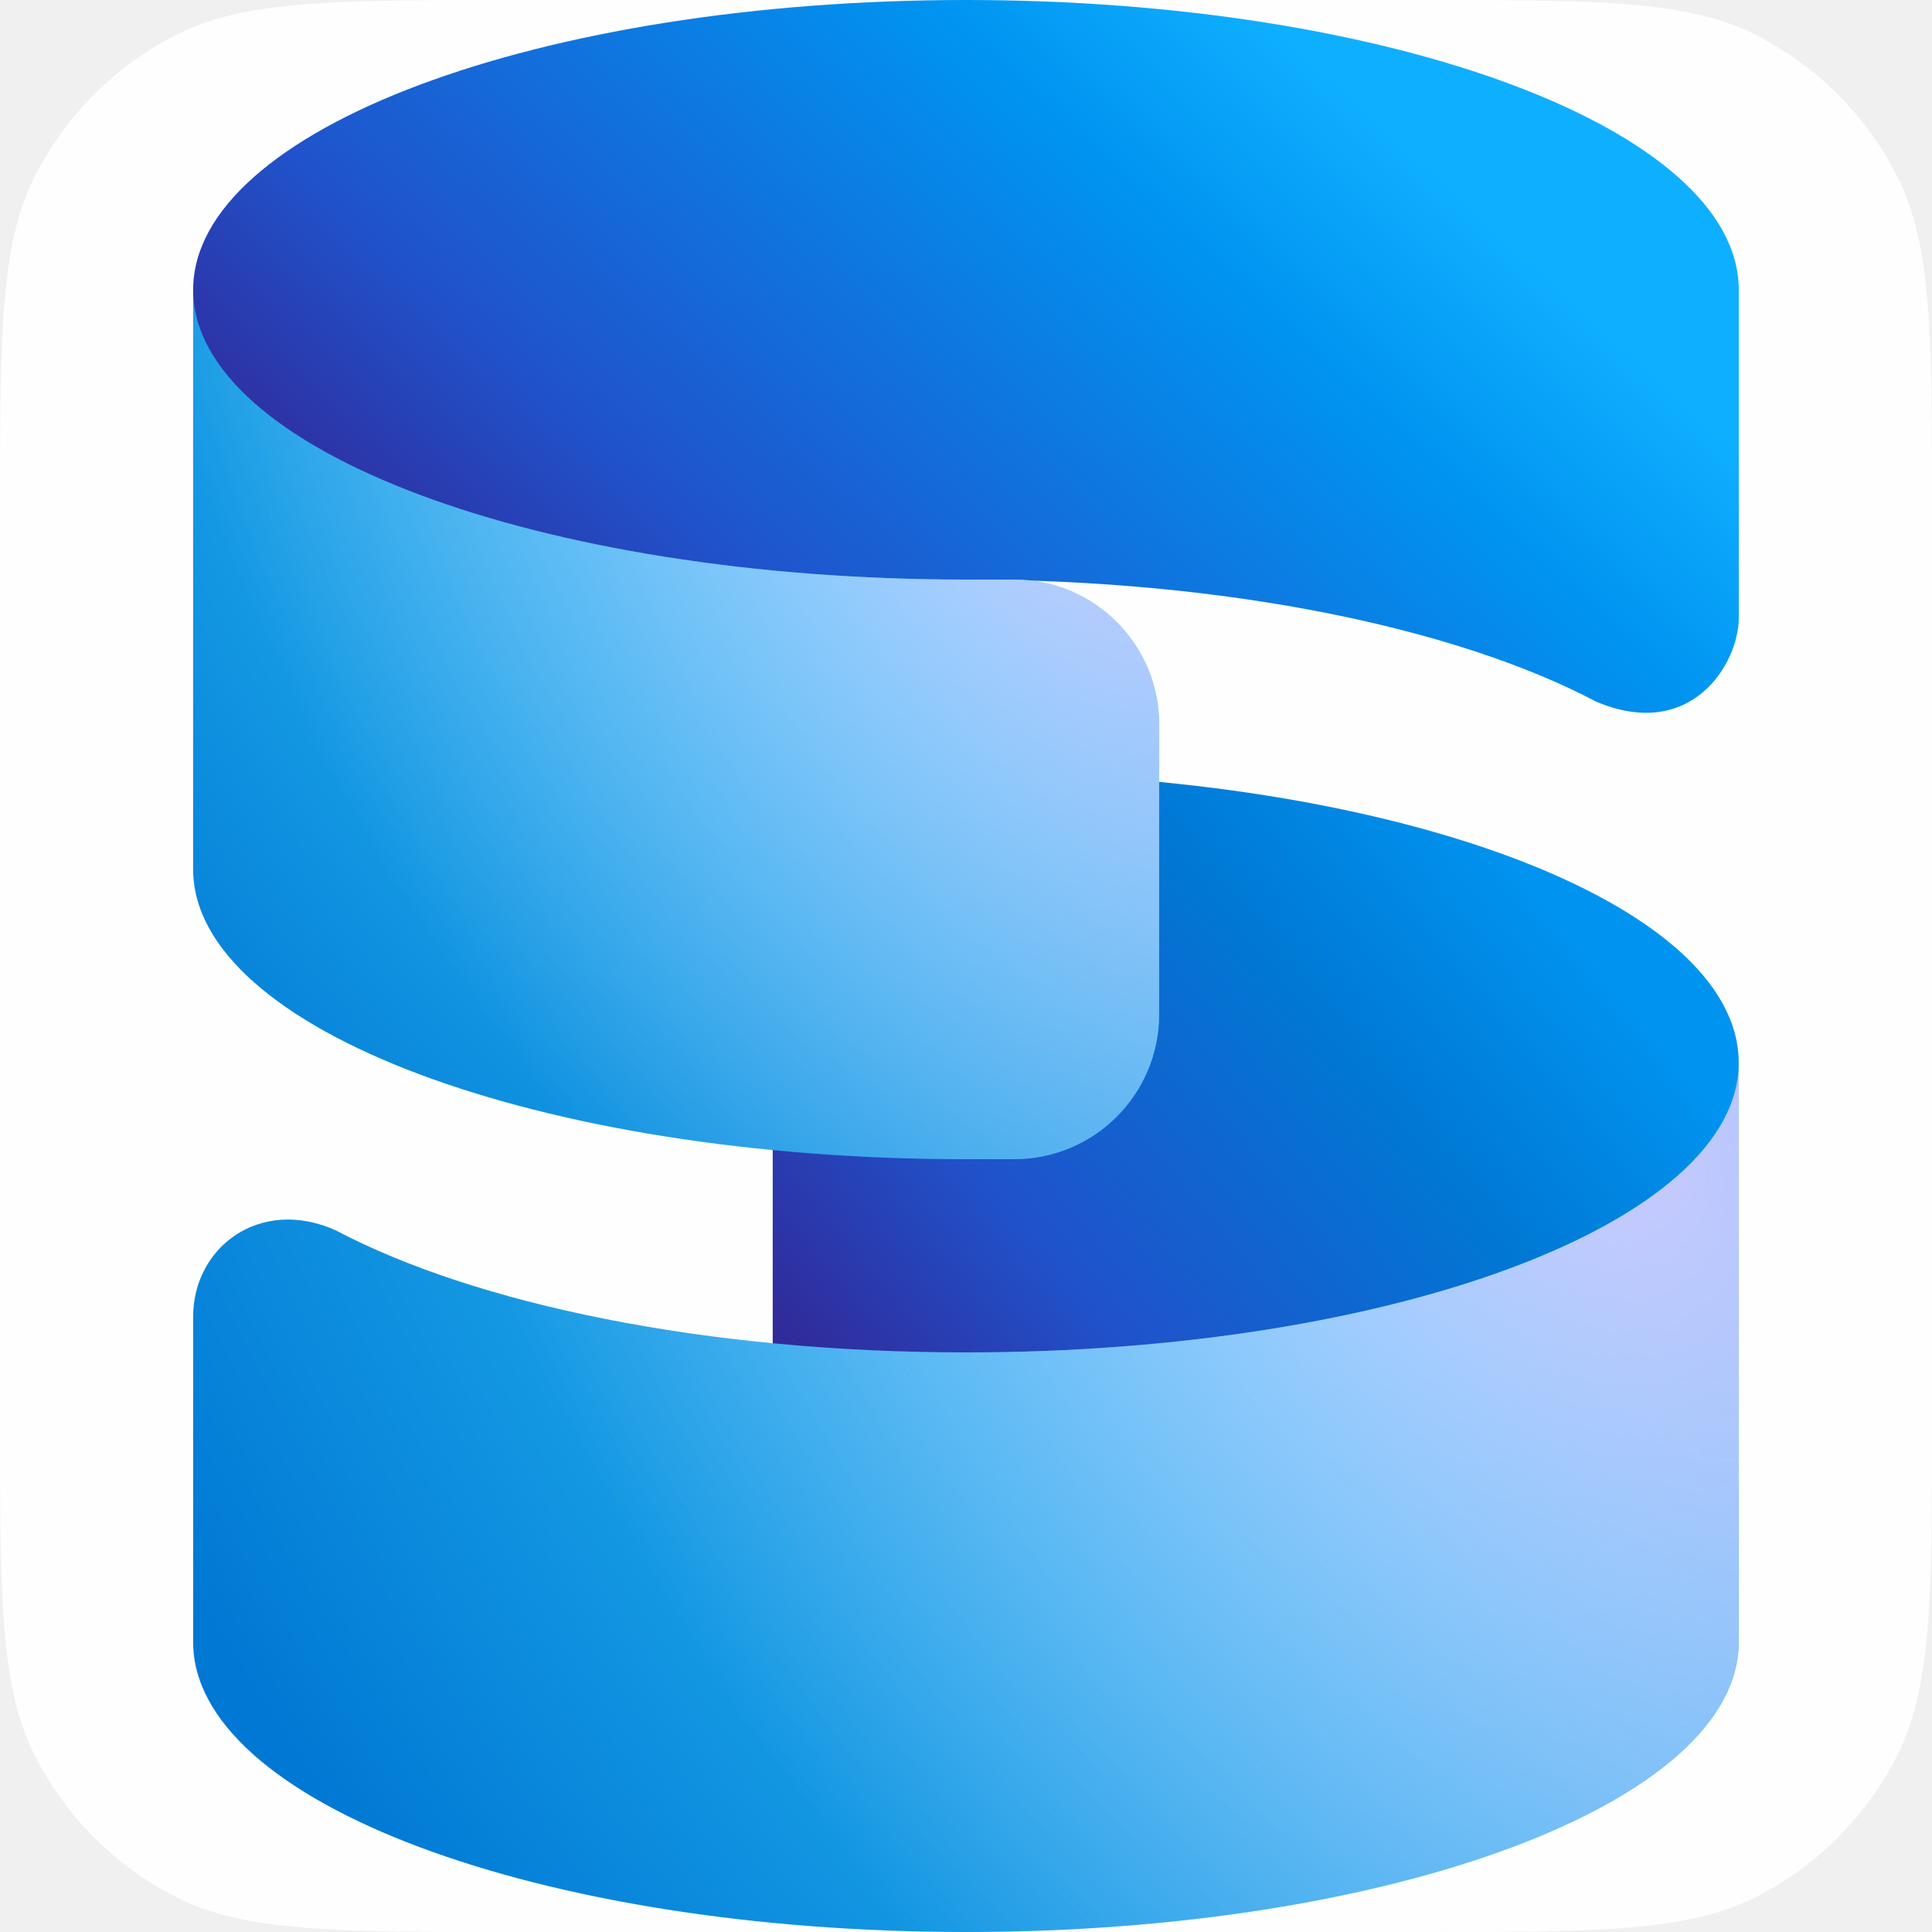
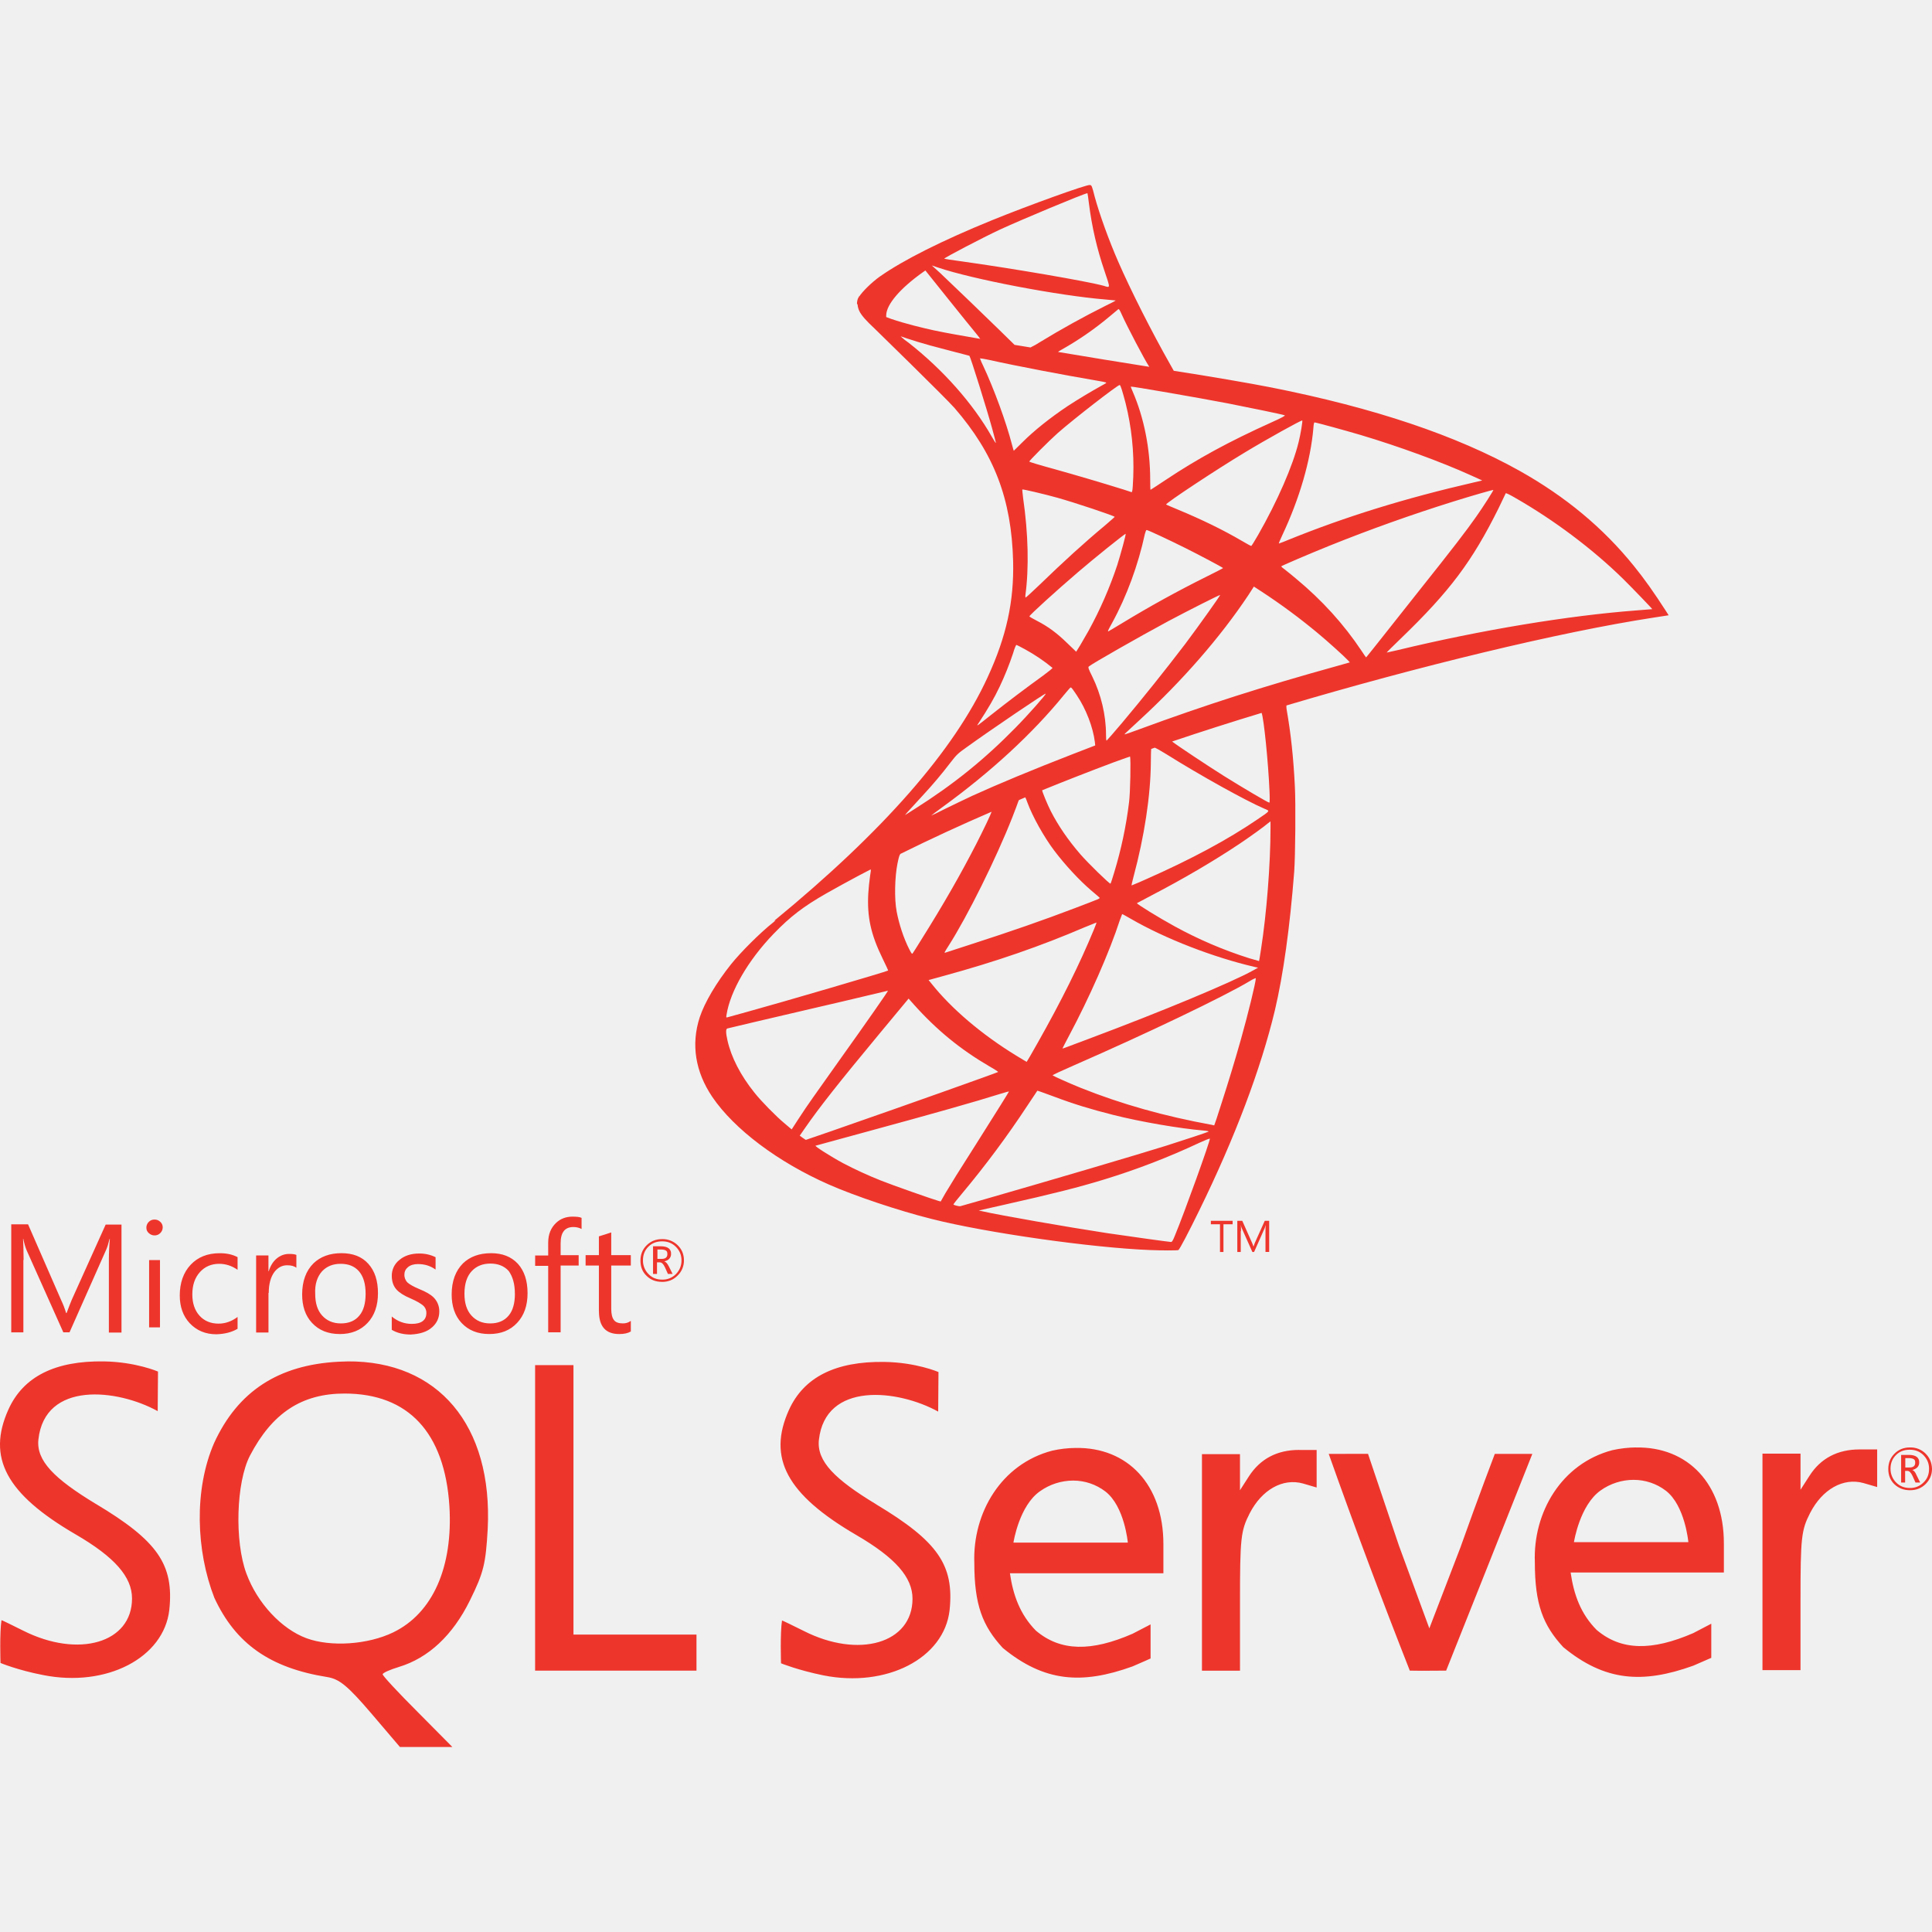
- <svg xmlns="http://www.w3.org/2000/svg" width="48" height="48" viewBox="0 0 48 48" fill="none">
-   <g clip-path="url(#clip0_8666_6627)">
-     <path d="M0 12.8C0 8.32 0 6.079 0.872 4.368C1.639 2.863 2.863 1.639 4.368 0.872C6.079 0 8.32 0 12.8 0H35.2C39.68 0 41.921 0 43.632 0.872C45.137 1.639 46.361 2.863 47.128 4.368C48 6.079 48 8.32 48 12.8V35.2C48 39.68 48 41.921 47.128 43.632C46.361 45.137 45.137 46.361 43.632 47.128C41.921 48 39.68 48 35.2 48H12.8C8.32 48 6.079 48 4.368 47.128C2.863 46.361 1.639 45.137 0.872 43.632C0 41.921 0 39.68 0 35.2V12.8Z" fill="#FEFEFE" />
-     <g clip-path="url(#clip1_8666_6627)">
-       <mask id="mask0_8666_6627" style="mask-type:luminance" maskUnits="userSpaceOnUse" x="0" y="0" width="48" height="48">
-         <path d="M48 0H0V48H48V0Z" fill="white" />
-       </mask>
-       <g mask="url(#mask0_8666_6627)">
-         <path d="M23.998 33.6C34.602 33.6 43.198 36.823 43.198 40.8V26.4C43.198 22.423 34.602 19.2 23.998 19.2H19.198V33.6H23.998Z" fill="url(#paint0_linear_8666_6627)" />
-         <path d="M43.199 26.4C43.199 30.376 34.603 33.6 23.999 33.6C17.532 33.6 11.812 32.401 8.333 30.563C6.449 29.728 4.799 30.994 4.799 32.709V40.8C4.799 44.776 13.395 48 23.999 48C34.603 48 43.199 44.776 43.199 40.8V26.4Z" fill="url(#paint1_radial_8666_6627)" />
-         <path d="M43.199 26.4C43.199 30.376 34.603 33.6 23.999 33.6C17.532 33.6 11.812 32.401 8.333 30.563C6.449 29.728 4.799 30.994 4.799 32.709V40.8C4.799 44.776 13.395 48 23.999 48C34.603 48 43.199 44.776 43.199 40.8V26.4Z" fill="url(#paint2_radial_8666_6627)" />
-         <path d="M23.999 0C34.603 0 43.199 3.224 43.199 7.2V15.356C43.199 16.472 42.036 18.431 39.662 17.435C36.183 15.598 30.464 14.4 23.999 14.4C13.395 14.4 4.799 17.623 4.799 21.6V7.2C4.799 3.224 13.395 0 23.999 0Z" fill="url(#paint3_linear_8666_6627)" />
-         <path d="M23.999 14.4C13.395 14.4 4.799 11.176 4.799 7.2V21.6C4.799 25.576 13.395 28.8 23.999 28.8H25.199C27.187 28.8 28.799 27.188 28.799 25.2V18C28.799 16.012 27.187 14.4 25.199 14.4H23.999Z" fill="url(#paint4_radial_8666_6627)" />
-         <path d="M23.999 14.4C13.395 14.4 4.799 11.176 4.799 7.2V21.6C4.799 25.576 13.395 28.8 23.999 28.8H25.199C27.187 28.8 28.799 27.188 28.799 25.2V18C28.799 16.012 27.187 14.4 25.199 14.4H23.999Z" fill="url(#paint5_radial_8666_6627)" />
-       </g>
-     </g>
-   </g>
-   <defs>
-     <linearGradient id="paint0_linear_8666_6627" x1="35.998" y1="19.2" x2="15.933" y2="35.819" gradientUnits="userSpaceOnUse">
-       <stop stop-color="#0094F0" />
-       <stop offset="0.243" stop-color="#0078D4" />
-       <stop offset="0.584" stop-color="#2052CB" />
-       <stop offset="0.831" stop-color="#312A9A" />
-     </linearGradient>
-     <radialGradient id="paint1_radial_8666_6627" cx="0" cy="0" r="1" gradientUnits="userSpaceOnUse" gradientTransform="translate(33.5988 29.5499) rotate(143.591) scale(29.8211 53.0152)">
-       <stop stop-color="#3BD5FF" />
-       <stop offset="1" stop-color="#0078D4" />
-     </radialGradient>
-     <radialGradient id="paint2_radial_8666_6627" cx="0" cy="0" r="1" gradientUnits="userSpaceOnUse" gradientTransform="translate(39.5988 27.5997) rotate(146.31) scale(25.96 43.796)">
-       <stop stop-color="#DECBFF" stop-opacity="0.9" />
-       <stop offset="1" stop-color="#DECBFF" stop-opacity="0" />
-     </radialGradient>
-     <linearGradient id="paint3_linear_8666_6627" x1="32.399" y1="1.2" x2="9.668" y2="25.949" gradientUnits="userSpaceOnUse">
-       <stop stop-color="#0FAFFF" />
-       <stop offset="0.163" stop-color="#0094F0" />
-       <stop offset="0.564" stop-color="#2052CB" />
-       <stop offset="0.764" stop-color="#312A9A" />
-     </linearGradient>
-     <radialGradient id="paint4_radial_8666_6627" cx="0" cy="0" r="1" gradientUnits="userSpaceOnUse" gradientTransform="translate(23.6678 12.1488) rotate(137.53) scale(24.6606 38.4117)">
-       <stop stop-color="#3BD5FF" />
-       <stop offset="1" stop-color="#0078D4" />
-     </radialGradient>
-     <radialGradient id="paint5_radial_8666_6627" cx="0" cy="0" r="1" gradientUnits="userSpaceOnUse" gradientTransform="translate(27.5989 10.7998) rotate(149.036) scale(20.9914 33.6005)">
-       <stop stop-color="#DECBFF" stop-opacity="0.9" />
-       <stop offset="1" stop-color="#D1D1FF" stop-opacity="0" />
-     </radialGradient>
-     <clipPath id="clip0_8666_6627">
-       <path d="M0 12.8C0 8.32 0 6.079 0.872 4.368C1.639 2.863 2.863 1.639 4.368 0.872C6.079 0 8.32 0 12.8 0H35.2C39.68 0 41.921 0 43.632 0.872C45.137 1.639 46.361 2.863 47.128 4.368C48 6.079 48 8.32 48 12.8V35.2C48 39.68 48 41.921 47.128 43.632C46.361 45.137 45.137 46.361 43.632 47.128C41.921 48 39.68 48 35.2 48H12.8C8.32 48 6.079 48 4.368 47.128C2.863 46.361 1.639 45.137 0.872 43.632C0 41.921 0 39.68 0 35.2V12.8Z" fill="white" />
-     </clipPath>
-     <clipPath id="clip1_8666_6627">
-       <rect width="48" height="48" fill="white" />
-     </clipPath>
-   </defs>
+ <svg viewBox="0 0 128 128">
+   <path fill="#ee352c" d="M72.207 12.256c-.235-.032-4.028 1.337-6.474 2.33-3.302 1.347-5.866 2.63-7.448 3.74-.524.372-1.144.983-1.359 1.319l-.01-.026s-.02.064-.03.082c-.01.02-.035.05-.042.067a1 1 0 0 0-.067.363l.036.033c.009.115.037.244.093.385.14.342.545.758 1.004 1.186 0 0 4.755 4.636 5.332 5.298 2.628 3.035 3.773 6.026 3.88 10.15.064 2.65-.439 4.981-1.688 7.684-2.222 4.851-6.913 10.203-14.147 16.143l.104-.035c-.044.035-.116.099-.158.133-.866.684-2.148 1.965-2.8 2.777-.972 1.218-1.74 2.512-2.072 3.506-.587 1.795-.3 3.61.833 5.287 1.453 2.137 4.35 4.318 7.726 5.803 1.72.758 4.615 1.73 6.795 2.275 3.622.92 10.632 1.913 14.488 2.063.78.032 1.827.032 1.87 0 .085-.054.684-1.196 1.378-2.618 2.372-4.84 4.082-9.381 5.012-13.26.555-2.35.993-5.481 1.281-9.189.076-1.036.107-4.508.043-5.683-.097-1.923-.268-3.484-.535-5.012-.031-.164-.026-.244-.023-.318 8.587-2.551 18.06-4.862 24.353-5.825l.97-.15-.148-.234c-.855-1.325-1.442-2.15-2.148-3.026-2.051-2.543-4.541-4.605-7.586-6.314-4.189-2.34-9.606-4.167-16.465-5.524-1.292-.256-4.132-.747-6.44-1.1l-.216-.384c-1.261-2.222-2.65-4.979-3.46-6.838-.631-1.442-1.23-3.11-1.561-4.307-.182-.726-.204-.769-.32-.779Zm-.172.545h.012c.01.01.053.312.096.664a22.273 22.273 0 0 0 1.037 4.498c.395 1.176.395 1.11-.065.97-1.089-.298-5.973-1.14-9.51-1.632-.566-.075-1.046-.15-1.046-.16-.044-.043 2.554-1.4 3.697-1.934 1.464-.673 5.48-2.352 5.78-2.406zm-10.298 4.787.416.139c2.265.77 7.96 1.86 11.101 2.117.352.032.652.063.662.063.011.01-.287.171-.672.353a58.988 58.988 0 0 0-4.34 2.404 5.405 5.405 0 0 1-.632.356 656.176 656.176 0 0 1-1.055-.172l-1.004-.984a447.791 447.791 0 0 0-3.922-3.774zm-.428.332 1.506 1.881c.822 1.036 1.656 2.05 1.838 2.275.163.202.27.336.289.375-1.064-.185-2.203-.378-3.079-.566-.64-.14-1.868-.429-2.83-.76a20.828 20.828 0 0 0-.32-.12v-.114c.01-.716.918-1.786 2.457-2.875zm12.8 2.565c.044 0 .097.096.225.384.363.802 1.496 2.96 1.774 3.377l.035.057a656.176 656.176 0 0 1-6.047-.986 1.08 1.08 0 0 1 .2-.13 20.845 20.845 0 0 0 3.257-2.253c.246-.203.47-.395.514-.428.01-.021.032-.032.043-.021zm-14.435 1.804c.01-.01.182.054.406.13.406.138.93.299 1.55.47a78.807 78.807 0 0 0 1.41.373c.64.16 1.175.31 1.185.31.075.075 1.154 3.525 1.517 4.85.139.503.248.93.237.93-.011.01-.13-.17-.268-.416-1.25-2.201-3.227-4.434-5.514-6.229a4.444 4.444 0 0 1-.523-.418zm5.246 1.444c0 .021-.001.01.01.01.054 0 .29.033.578.097 1.817.406 5.075 1.025 7.158 1.377.353.054.631.117.631.139 0 .021-.128.096-.289.181a38.96 38.96 0 0 0-2.244 1.348c-1.186.79-2.254 1.645-3.024 2.414a43.457 43.457 0 0 1-.576.567s-.063-.183-.117-.407c-.384-1.485-1.187-3.685-1.914-5.234a4.508 4.508 0 0 1-.213-.492zm9.264 1.773c.064.022.171.384.385 1.186a17.492 17.492 0 0 1 .513 4.894c-.021.449-.043.865-.064.918l-.033.108-.555-.182a170.31 170.31 0 0 0-4.596-1.357c-.908-.246-1.644-.47-1.644-.49 0-.065 1.324-1.391 1.89-1.893 1.08-.951 4.007-3.216 4.104-3.184zm.738.108c.035-.032 4.422.726 6.42 1.11 1.485.29 3.643.737 3.771.79.064.022-.16.15-.876.47-2.82 1.272-4.913 2.416-6.997 3.805-.545.363-1.004.662-1.015.662-.011 0-.022-.31-.022-.683 0-2.03-.406-4.081-1.154-5.813-.075-.17-.138-.33-.127-.341zm11.357 2.244c.033.032-.108.895-.236 1.408-.384 1.592-1.42 3.955-2.691 6.178-.225.395-.428.715-.45.726-.021.011-.309-.15-.64-.344-1.24-.726-2.65-1.41-4.19-2.05-.427-.182-.801-.33-.812-.352-.075-.064 3.367-2.34 5.184-3.43 1.442-.876 3.793-2.18 3.835-2.136zm.811.127c.096 0 2.042.535 3.057.834 2.51.748 5.394 1.805 7.275 2.66l.78.353-.544.127c-4.594 1.058-8.527 2.276-12.32 3.815a8.1 8.1 0 0 1-.61.236c-.02 0 .086-.248.225-.547 1.143-2.425 1.881-4.956 2.063-7.115.01-.203.042-.363.074-.363zM67.73 32.43c.033-.032 1.518.32 2.319.545 1.218.342 3.803 1.206 3.803 1.271 0 .011-.288.256-.63.555-1.4 1.165-2.747 2.395-4.36 3.955-.481.46-.886.832-.907.832-.021 0-.032-.065-.021-.15.246-1.795.191-4.102-.15-6.442-.033-.299-.064-.555-.053-.566zm31.21.031c.02.021-.685 1.133-1.133 1.764-.641.919-1.58 2.138-3.707 4.808a711.151 711.151 0 0 0-2.8 3.537c-.428.534-.78.984-.791.984-.01 0-.149-.192-.299-.428-1.196-1.794-2.63-3.365-4.328-4.775a24.957 24.957 0 0 0-.79-.643 1.196 1.196 0 0 1-.214-.181c0-.032 1.817-.812 3.195-1.368a110.204 110.204 0 0 1 8.172-2.918c1.294-.405 2.672-.8 2.694-.779zm.822.215c.042-.01.3.118.61.299 2.596 1.485 5.139 3.398 7.148 5.363.566.556 1.966 2.01 1.945 2.02 0 0-.492.043-1.068.086-4.499.342-10.258 1.291-15.793 2.627a21.367 21.367 0 0 1-.727.162c-.021 0 .396-.418.92-.92 3.248-3.131 4.733-5.107 6.484-8.633.246-.523.46-.971.48-1.004zm-23.795 2.436c.15.032 1.539.683 2.586 1.207.962.48 2.406 1.25 2.48 1.314.011.01-.502.278-1.132.588a74.485 74.485 0 0 0-5.524 3.045c-.513.31-.94.566-.951.566-.043 0-.033-.043.256-.566.962-1.752 1.73-3.846 2.168-5.887.043-.16.085-.267.117-.267zm-1.389.255c.032.033-.33 1.347-.554 2.063a26.327 26.327 0 0 1-1.891 4.338c-.171.3-.427.737-.566.982l-.268.428-.598-.576c-.694-.673-1.262-1.091-1.988-1.465-.288-.15-.512-.278-.512-.299 0-.085 1.827-1.74 3.227-2.937 1.004-.866 3.118-2.565 3.15-2.534zm8.494 3.495.526.341a40.594 40.594 0 0 1 3.685 2.725c.61.502 1.785 1.56 2.02 1.816l.127.14-.865.245c-4.894 1.357-8.675 2.565-13.088 4.19-.492.18-.908.33-.94.33-.064 0-.118.054.983-.961 2.82-2.596 5.32-5.46 7.18-8.248zm-2.232.556c.022.022-1.442 2.084-2.318 3.248a144.465 144.465 0 0 1-4.19 5.235c-.533.63-.992 1.153-1.013 1.164-.033.01-.043-.15-.043-.395 0-1.293-.332-2.67-.909-3.846-.245-.49-.288-.61-.234-.664.203-.18 3.312-1.954 5.277-3.011 1.326-.705 3.398-1.752 3.43-1.73zm-13.506 3.31c.033 0 .28.13.557.28a11.745 11.745 0 0 1 1.838 1.238c.02.022-.256.247-.62.514a99.807 99.807 0 0 0-3.45 2.607c-.941.748-.974.77-.868.61.706-1.08 1.058-1.69 1.432-2.469a19.89 19.89 0 0 0 .898-2.232c.085-.31.192-.547.213-.547zm3.58 2.823h.022c.053-.01.118.084.406.512.609.907 1.08 2.126 1.197 3.11l.022.214-1.465.566c-2.618 1.015-5.033 2.018-6.668 2.766a127.7 127.7 0 0 0-1.783.855c-.524.267-.951.47-.951.46 0-.011.331-.256.738-.555 3.195-2.319 5.96-4.861 8.033-7.405.225-.266.428-.512.45-.523zm-1.635.406c.043.044-1.174 1.42-2.007 2.264-2.062 2.105-4.105 3.75-6.637 5.353-.32.203-.608.385-.64.407-.075.042.021-.064 1.132-1.272a29.102 29.102 0 0 0 1.848-2.191c.406-.524.482-.597 1.07-1.014 1.57-1.133 5.192-3.59 5.234-3.547zm14.307 1.274c.143.355.443 3.272.524 5.22.021.439.011.729-.01.729-.086 0-1.807-1.016-3.035-1.785-1.065-.67-3.076-2.004-3.409-2.268a197.762 197.762 0 0 1 5.93-1.896zm-7.078 2.304c.14.06.35.176.775.438 2.2 1.378 5.193 3.046 6.475 3.601.395.171.438.107-.47.727-1.945 1.325-4.37 2.63-7.34 3.943a22.297 22.297 0 0 1-.973.416c-.021 0 .042-.267.127-.587.716-2.661 1.123-5.353 1.144-7.512.006-.538.008-.803.022-.94l.24-.086zm-1.639.584c.056.197.017 2.396-.066 3.028a27.193 27.193 0 0 1-.982 4.648c-.118.395-.225.727-.247.748-.043.053-1.505-1.378-1.986-1.933-.833-.962-1.486-1.924-1.967-2.864-.231-.453-.563-1.264-.576-1.388 1.515-.616 3.082-1.23 4.733-1.85.339-.127.738-.26 1.091-.389zm-6.943 2.707c.027.042.087.178.146.354.342.93 1.111 2.298 1.774 3.174.726.961 1.678 1.985 2.469 2.658.256.214.49.417.521.45.065.063.088.054-1.654.716-2.019.77-4.22 1.537-6.742 2.35a336.296 336.296 0 0 0-1.807.587c-.096.032-.063-.02.215-.458 1.25-1.955 3.152-5.79 4.22-8.504.182-.471.363-.943.395-1.05.013-.045.034-.07.05-.1.14-.06.272-.118.413-.177zm-2.23.954c-.048.17-.507 1.135-1 2.103-1.037 2.02-2.17 4.006-3.686 6.42-.257.417-.503.803-.535.846-.054.074-.073.054-.244-.278-.363-.716-.664-1.636-.825-2.48-.16-.834-.126-2.286.055-3.184.081-.386.117-.537.192-.633a125.338 125.338 0 0 1 6.043-2.794zm18.478.638v.45c0 2.382-.257 5.652-.63 8.035-.065.416-.118.758-.128.77 0 0-.31-.087-.674-.194a27.572 27.572 0 0 1-4.916-2.106c-1.036-.565-2.542-1.494-2.5-1.537.011-.01.461-.245.985-.523 2.094-1.09 4.101-2.265 5.843-3.43.652-.438 1.634-1.143 1.848-1.336zM57.68 57.602c.028.018.02.105-.037.449a15.142 15.142 0 0 0-.117 1.145c-.086 1.56.172 2.714.941 4.294.214.439.384.8.373.811-.075.065-7.146 2.137-9.37 2.746-.662.181-1.239.343-1.282.354-.074.021-.085.01-.053-.172.246-1.57 1.442-3.621 3.11-5.352 1.11-1.154 1.996-1.828 3.513-2.693a97.18 97.18 0 0 1 2.12-1.164c.261-.14.536-.279.802-.418zm16.664 2.96c.01-.01.267.13.576.311 2.287 1.325 5.472 2.553 8.186 3.184l.246.053-.344.191c-1.42.79-6.09 2.735-10.865 4.52-.695.256-1.377.513-1.506.566-.128.054-.246.086-.246.076 0-.01.192-.384.437-.844 1.336-2.5 2.681-5.546 3.366-7.662.085-.203.139-.383.15-.394zm-1.7.555c.012.011-.074.236-.18.493-.93 2.254-2.149 4.712-3.708 7.468-.396.706-.725 1.272-.736 1.272-.011 0-.332-.193-.717-.428-2.266-1.39-4.274-3.098-5.588-4.754l-.193-.236.972-.268c3.484-.95 6.442-1.976 9.381-3.236.417-.171.76-.31.77-.31zm10.557 3.688c.01.248-.534 2.446-.982 4.037a115.675 115.675 0 0 1-1.283 4.232c-.256.813-.48 1.485-.49 1.485a.65.65 0 0 1-.14-.031c-3.173-.577-6.016-1.38-8.687-2.448-.748-.299-1.816-.78-1.88-.834-.022-.021.62-.32 1.431-.672 4.862-2.126 9.906-4.541 11.637-5.578.202-.128.362-.191.394-.191zm-24.37.832c.02.022-1.337 1.976-3.239 4.637-.662.93-1.43 2.019-1.719 2.425a42.72 42.72 0 0 0-.972 1.432l-.45.695-.48-.406c-.566-.47-1.55-1.474-1.988-2.03-.92-1.143-1.538-2.35-1.784-3.45-.118-.513-.118-.77-.011-.801.16-.043 3.014-.716 5.685-1.336a473.85 473.85 0 0 0 3.824-.898c.62-.15 1.123-.268 1.133-.268zm1.366.523.342.385c1.539 1.72 3.11 2.993 5.012 4.104.341.192.598.362.576.373-.075.054-6.603 2.372-9.627 3.42a257.65 257.65 0 0 1-3.11 1.078c-.01 0-.105-.064-.212-.139l-.193-.139.31-.449c1.004-1.453 2.265-3.045 5.012-6.357zm8.528 6.102c.01-.01.48.16 1.056.373 1.39.524 2.49.855 3.965 1.229 1.817.46 4.445.908 5.994 1.037.235.02.363.044.32.076-.074.043-1.646.566-2.8.93-1.838.576-7.446 2.232-12.02 3.546-.844.246-1.57.45-1.613.46-.106.021-.459-.076-.459-.118 0-.021.257-.353.567-.717a63.41 63.41 0 0 0 4.337-5.834c.353-.534.653-.971.653-.982zm-1.881.053v.002c.01.01-.75 1.228-2.074 3.322-.566.886-1.196 1.891-1.42 2.244-.214.342-.536.875-.717 1.174l-.309.545-.16-.043c-.384-.107-3.089-1.057-3.804-1.346a26.46 26.46 0 0 1-2.489-1.142c-.855-.46-1.923-1.145-1.838-1.166.022-.011 1.484-.407 3.246-.887 4.68-1.272 7.278-2.009 8.977-2.543.31-.096.577-.171.588-.16zm13.303 3.12h.01c.042.107-1.688 4.915-2.319 6.432-.138.342-.193.427-.267.416-.182-.01-2.693-.361-4.221-.585-2.66-.406-7.127-1.188-8.248-1.444l-.256-.055 1.592-.36c3.42-.77 5.063-1.187 6.73-1.7a47.576 47.576 0 0 0 6.293-2.426c.331-.15.61-.267.686-.277zm-42.205 5.17c-.44 0-.8.133-1.096.41-.344.327-.527.75-.527 1.325v.838h-.864v.687h.864v4.405l.005-.002h.819v-4.422h1.195v-.688h-1.195v-.789c0-.718.276-1.076.851-1.076.193 0 .391.049.537.131v-.738c-.146-.066-.343-.08-.59-.08zm-27.705.194a.514.514 0 0 0-.375.149.528.528 0 0 0-.165.376c0 .163.05.277.165.375a.541.541 0 0 0 .375.15h.002a.509.509 0 0 0 .375-.15.521.521 0 0 0 .166-.375.472.472 0 0 0-.163-.376.526.526 0 0 0-.38-.149zm69.986.084v.229h.605v1.836h.229v-1.836h.607v-.229zm1.752 0v2.065h.228V81.57l.016-.004c0-.177 0-.324-.014-.407.015.097.05.164.065.213l.703 1.575h.113l.707-1.59c.02-.048.034-.114.065-.198a4.101 4.101 0 0 0-.016.395v1.39h.244v-2.062h-.293l-.64 1.424c-.015.05-.065.149-.096.262h-.022c-.012-.066-.044-.133-.091-.245l-.64-1.44Zm-81.23.232v7.157h.804v-4.797l.014-.004c0-.64-.02-1.116-.035-1.395h.015c.065.33.147.577.213.74l2.44 5.454h.41l2.441-5.502c.067-.15.132-.376.213-.69h.018a15.8 15.8 0 0 0-.065 1.397v4.81h.836v-7.152H7L4.756 86.11c-.083.197-.197.49-.344.882H4.38a5.771 5.771 0 0 0-.326-.85l-2.195-5.027Zm39.751.536c-.28.097-.556.18-.818.261v1.245h-.88v.687h.88v3.03h.004c0 1 .44 1.51 1.342 1.51.327 0 .572-.053.77-.17v-.702a.855.855 0 0 1-.526.166c-.278 0-.474-.067-.588-.215-.117-.147-.184-.394-.184-.736v-2.883h1.297v-.687h-1.297zm3.377.443c-.413 0-.753.132-1.031.41-.282.278-.41.62-.41 1.014 0 .413.132.755.41 1.014.263.263.604.394 1.014.394v.004c.409 0 .75-.132 1.03-.414a1.37 1.37 0 0 0 .427-1.014c0-.41-.147-.75-.426-1.013a1.41 1.41 0 0 0-1.014-.395zm0 .148c.357 0 .655.115.903.358.244.245.375.542.375.902a1.261 1.261 0 0 1-.375.916 1.23 1.23 0 0 1-.903.36c-.362 0-.657-.112-.9-.36a1.261 1.261 0 0 1-.375-.916c0-.36.11-.657.355-.902.244-.243.541-.358.92-.358zm-.607.327v1.834h.262v-.77l.03.002h.167c.117 0 .232.112.33.326l.197.442h.309l-.244-.493c-.1-.197-.196-.31-.31-.341.144-.034.259-.083.34-.18a.452.452 0 0 0 .112-.33.42.42 0 0 0-.146-.346c-.113-.094-.293-.144-.526-.144zm.29.213h.233c.165 0 .281.033.346.082.061.048.08.112.08.228 0 .213-.133.313-.377.313h-.281zm-20.937.244c-.77 0-1.39.23-1.85.673-.491.488-.751 1.179-.751 2.063 0 .77.21 1.408.654 1.883.458.492 1.065.738 1.834.738l-.002.002c.77 0 1.39-.248 1.85-.74.458-.488.687-1.146.687-1.965 0-.835-.21-1.474-.639-1.95-.425-.474-1.013-.704-1.783-.704zm9.909 0-.004.002c-.77 0-1.39.229-1.85.672-.488.489-.75 1.178-.75 2.062 0 .77.211 1.408.652 1.883.46.492 1.066.738 1.836.738.788 0 1.39-.248 1.85-.74.46-.49.69-1.146.69-1.965 0-.835-.216-1.473-.641-1.95-.442-.474-1.032-.702-1.783-.702zm-17.967.002c-.818 0-1.457.262-1.934.77-.473.506-.717 1.195-.717 2.027 0 .74.213 1.362.655 1.837.46.488 1.047.737 1.767.737.558-.016 1.013-.133 1.408-.362v-.785c-.395.295-.818.442-1.257.442-.525 0-.953-.18-1.264-.526-.31-.342-.477-.816-.477-1.408 0-.62.168-1.113.51-1.488.328-.36.754-.541 1.276-.541.426 0 .834.133 1.212.396v-.838c-.344-.18-.735-.261-1.18-.261zm13.199.021c-.525 0-.969.145-1.295.424a1.31 1.31 0 0 0-.508 1.062c0 .375.112.687.326.916.18.195.49.395.918.573.41.18.686.342.834.474a.625.625 0 0 1 .213.489c0 .477-.327.724-.965.724-.492 0-.933-.161-1.328-.488v.88c.357.216.786.313 1.26.313.606-.032 1.08-.18 1.406-.474l.006-.002c.312-.278.477-.621.477-1.05a1.28 1.28 0 0 0-.377-.933c-.2-.197-.505-.374-.951-.554-.394-.165-.638-.311-.77-.426a.7.7 0 0 1-.213-.528c0-.212.082-.373.244-.505.165-.131.377-.196.659-.196.44 0 .818.117 1.162.364v-.82a2.396 2.396 0 0 0-1.098-.243Zm-8.613.027c-.295 0-.557.1-.79.282-.243.193-.437.488-.552.863h-.02v-1.045h-.816v5.107h.818v-2.62l.018-.003c0-.587.13-1.06.375-1.388.229-.294.508-.444.836-.444.278 0 .475.051.619.166v-.853c-.112-.05-.276-.065-.488-.065zm-9.268.407v4.457h.72v-4.457zm22.613.232c.507 0 .914.163 1.21.49.261.36.41.853.41 1.508h.002c0 .623-.133 1.114-.41 1.442-.279.344-.688.525-1.23.525-.525 0-.931-.181-1.243-.525-.31-.345-.46-.819-.46-1.442 0-.657.164-1.166.493-1.508.31-.327.72-.49 1.228-.49zm-9.923.016c.526 0 .92.163 1.212.492.295.344.442.833.442 1.49 0 .622-.132 1.114-.41 1.442-.277.344-.686.525-1.227.525-.525 0-.934-.181-1.246-.525-.31-.345-.457-.819-.457-1.442-.032-.62.131-1.127.457-1.49.312-.329.722-.492 1.229-.492zM6.88 90.196c-3.24-.048-5.337 1.014-6.318 3.177-1.443 3.193-.165 5.6 4.45 8.285 2.592 1.507 3.735 2.818 3.735 4.245 0 2.948-3.553 3.977-7.22 2.127-.754-.376-1.393-.69-1.428-.69-.132.836-.065 2.836-.065 2.836s1.129.474 2.819.8c4.19.836 8.005-1.131 8.365-4.323.314-2.997-.771-4.569-4.877-7.022v.002c-2.734-1.657-3.946-2.85-3.797-4.26.424-3.896 5.237-3.356 7.904-1.882l.02-2.622s-1.475-.64-3.588-.673zm16.13 0v.002c-.197 0-.394.02-.589.02-3.98.211-6.666 1.964-8.236 5.386-1.343 3.094-1.196 7.138.015 10.252 1.408 3.042 3.684 4.648 7.483 5.254.803.132 1.342.571 2.9 2.388l1.914 2.246h3.475l-2.31-2.33c-1.278-1.276-2.31-2.388-2.31-2.486 0-.097.489-.31 1.08-.49 1.95-.59 3.567-2.096 4.7-4.404.916-1.853 1.048-2.427 1.18-4.733.343-6.863-3.275-11.154-9.301-11.105zm35.581.035c-3.242-.048-5.337 1.014-6.32 3.177-1.441 3.192-.147 5.6 4.453 8.286 2.588 1.506 3.732 2.8 3.732 4.226 0 2.948-3.553 3.994-7.22 2.127-.751-.375-1.39-.685-1.426-.685-.131.835-.065 2.836-.065 2.836s1.115.454 2.8.798c4.194.837 8.008-1.126 8.368-4.318.311-2.982-.769-4.553-4.863-7.01v-.004c-2.734-1.652-3.944-2.85-3.797-4.26.424-3.896 5.238-3.355 7.904-1.882l.02-2.621s-1.474-.64-3.586-.67zm-23.139.213v20.24h10.692v-2.39h-8.15v-17.85zM22.83 92.326c4.226 0 6.63 2.587 6.944 7.45.248 4.06-1.112 7.106-3.715 8.369l-.002.002c-1.69.818-4.144.98-5.746.392-1.656-.608-3.26-2.326-3.98-4.273-.802-2.13-.687-6.06.23-7.828 1.473-2.817 3.422-4.112 6.27-4.112zm85.557 3.57a7.67 7.67 0 0 0-1.559.18c-3.37.883-5.27 4.114-5.14 7.438 0 2.779.54 4.158 1.883 5.615 2.75 2.26 5.24 2.439 8.613 1.227a92.962 92.962 0 0 0 1.193-.52v-2.262l-1.195.624c-2.723 1.18-4.77 1.179-6.404-.215-1.051-1.063-1.506-2.325-1.72-3.8h10.153v-1.933c0-3.924-2.375-6.416-5.83-6.35zm18.16 0c-.413 0-.755.132-1.033.413-.278.276-.41.62-.41 1.014 0 .41.132.751.408 1.015.278.263.62.393 1.033.393.407 0 .75-.131 1.033-.41.276-.28.422-.604.422-1.012-.015-.413-.163-.756-.441-1.018l.002-.002a1.406 1.406 0 0 0-1.014-.392zm-55.299.034a7.32 7.32 0 0 0-1.537.18c-3.374.883-5.276 4.112-5.16 7.435 0 2.783.543 4.176 1.885 5.635 2.75 2.257 5.238 2.436 8.595 1.225.572-.244 1.198-.526 1.198-.526v-2.258l-1.198.621c-2.717 1.183-4.762 1.183-6.402-.21-1.045-1.065-1.508-2.341-1.719-3.8h10.168V102.3c0-3.942-2.372-6.431-5.826-6.37h-.002zm51.955.098c-1.457 0-2.585.59-3.324 1.754l-.59.916v-2.39h-2.521v14.343h2.52v-4.584c0-4.192.05-4.684.638-5.83.808-1.571 2.199-2.357 3.541-1.979l.9.262v-2.492zm3.325.02c.357 0 .654.11.902.355.243.248.375.544.375.9 0 .381-.113.674-.375.922a1.215 1.215 0 0 1-.902.357c-.357 0-.653-.113-.9-.357a1.273 1.273 0 0 1-.376-.92c0-.357.113-.654.36-.902.244-.244.539-.356.916-.356zm-40.461.013c-1.457 0-2.573.59-3.325 1.752l-.59.92V96.34h-2.519v14.346h2.52V106.1c0-4.193.052-4.683.638-5.83.807-1.574 2.196-2.358 3.54-1.983l.9.264v-2.486h-1.162zm1.964.262a445.904 445.904 0 0 0 5.372 14.36c.803.019 1.606 0 2.408 0l2.83-7.107 2.88-7.252h-2.486s-1.1 2.882-2.246 6.108l.004-.002-2.096 5.453-2.015-5.484-2.047-6.077zm37.924.068v1.832h.264v-.772h.164c.112 0 .224.115.326.329l.196.441h.312l-.244-.492c-.084-.211-.182-.307-.28-.34a.704.704 0 0 0 .344-.18.457.457 0 0 0 .114-.33.419.419 0 0 0-.147-.344c-.113-.094-.294-.144-.525-.144zm.276.213h.232c.164 0 .278.03.344.08.066.05.08.113.08.23 0 .212-.132.31-.375.31h-.281zm-17.994 1.44c.752 0 1.506.242 2.128.718 1.277.983 1.493 3.408 1.493 3.408h-7.58c.008-.048.39-2.45 1.767-3.424a3.783 3.783 0 0 1 2.192-.703zm-37.135.048a3.51 3.51 0 0 1 2.129.72c1.277.983 1.49 3.39 1.49 3.39h-7.578c.008-.054.387-2.453 1.765-3.407a3.802 3.802 0 0 1 2.194-.703z" />
</svg>
